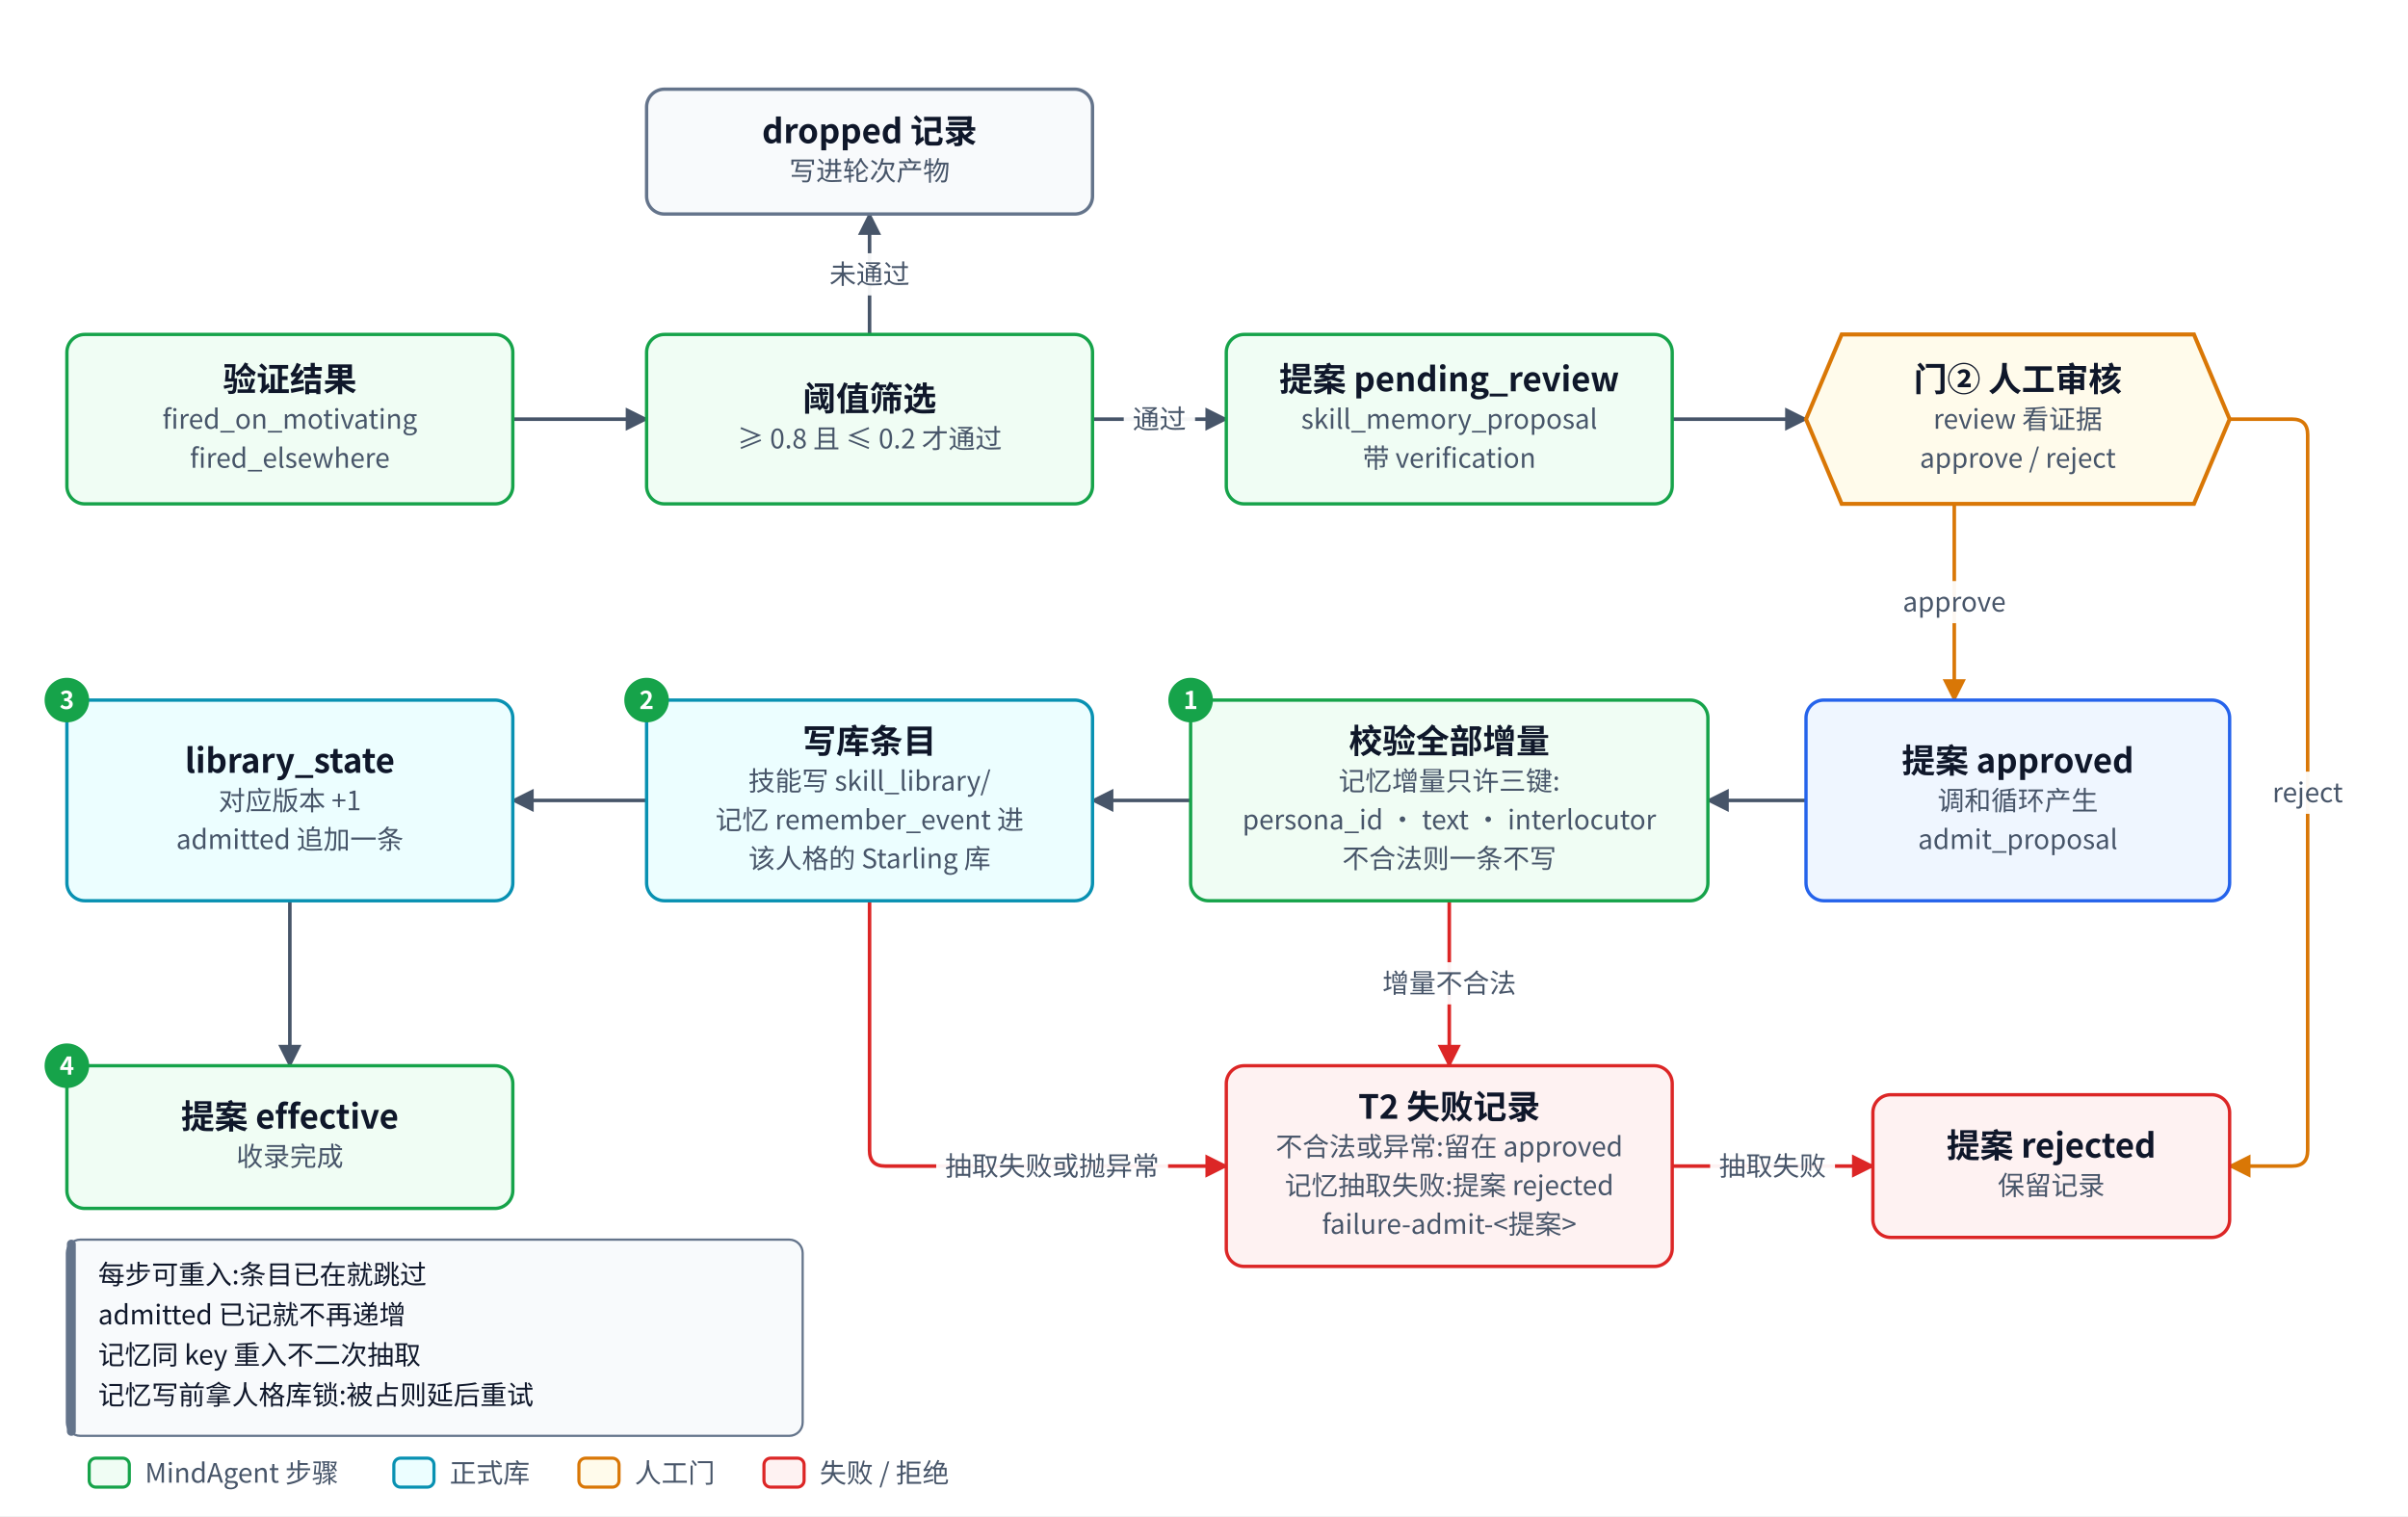
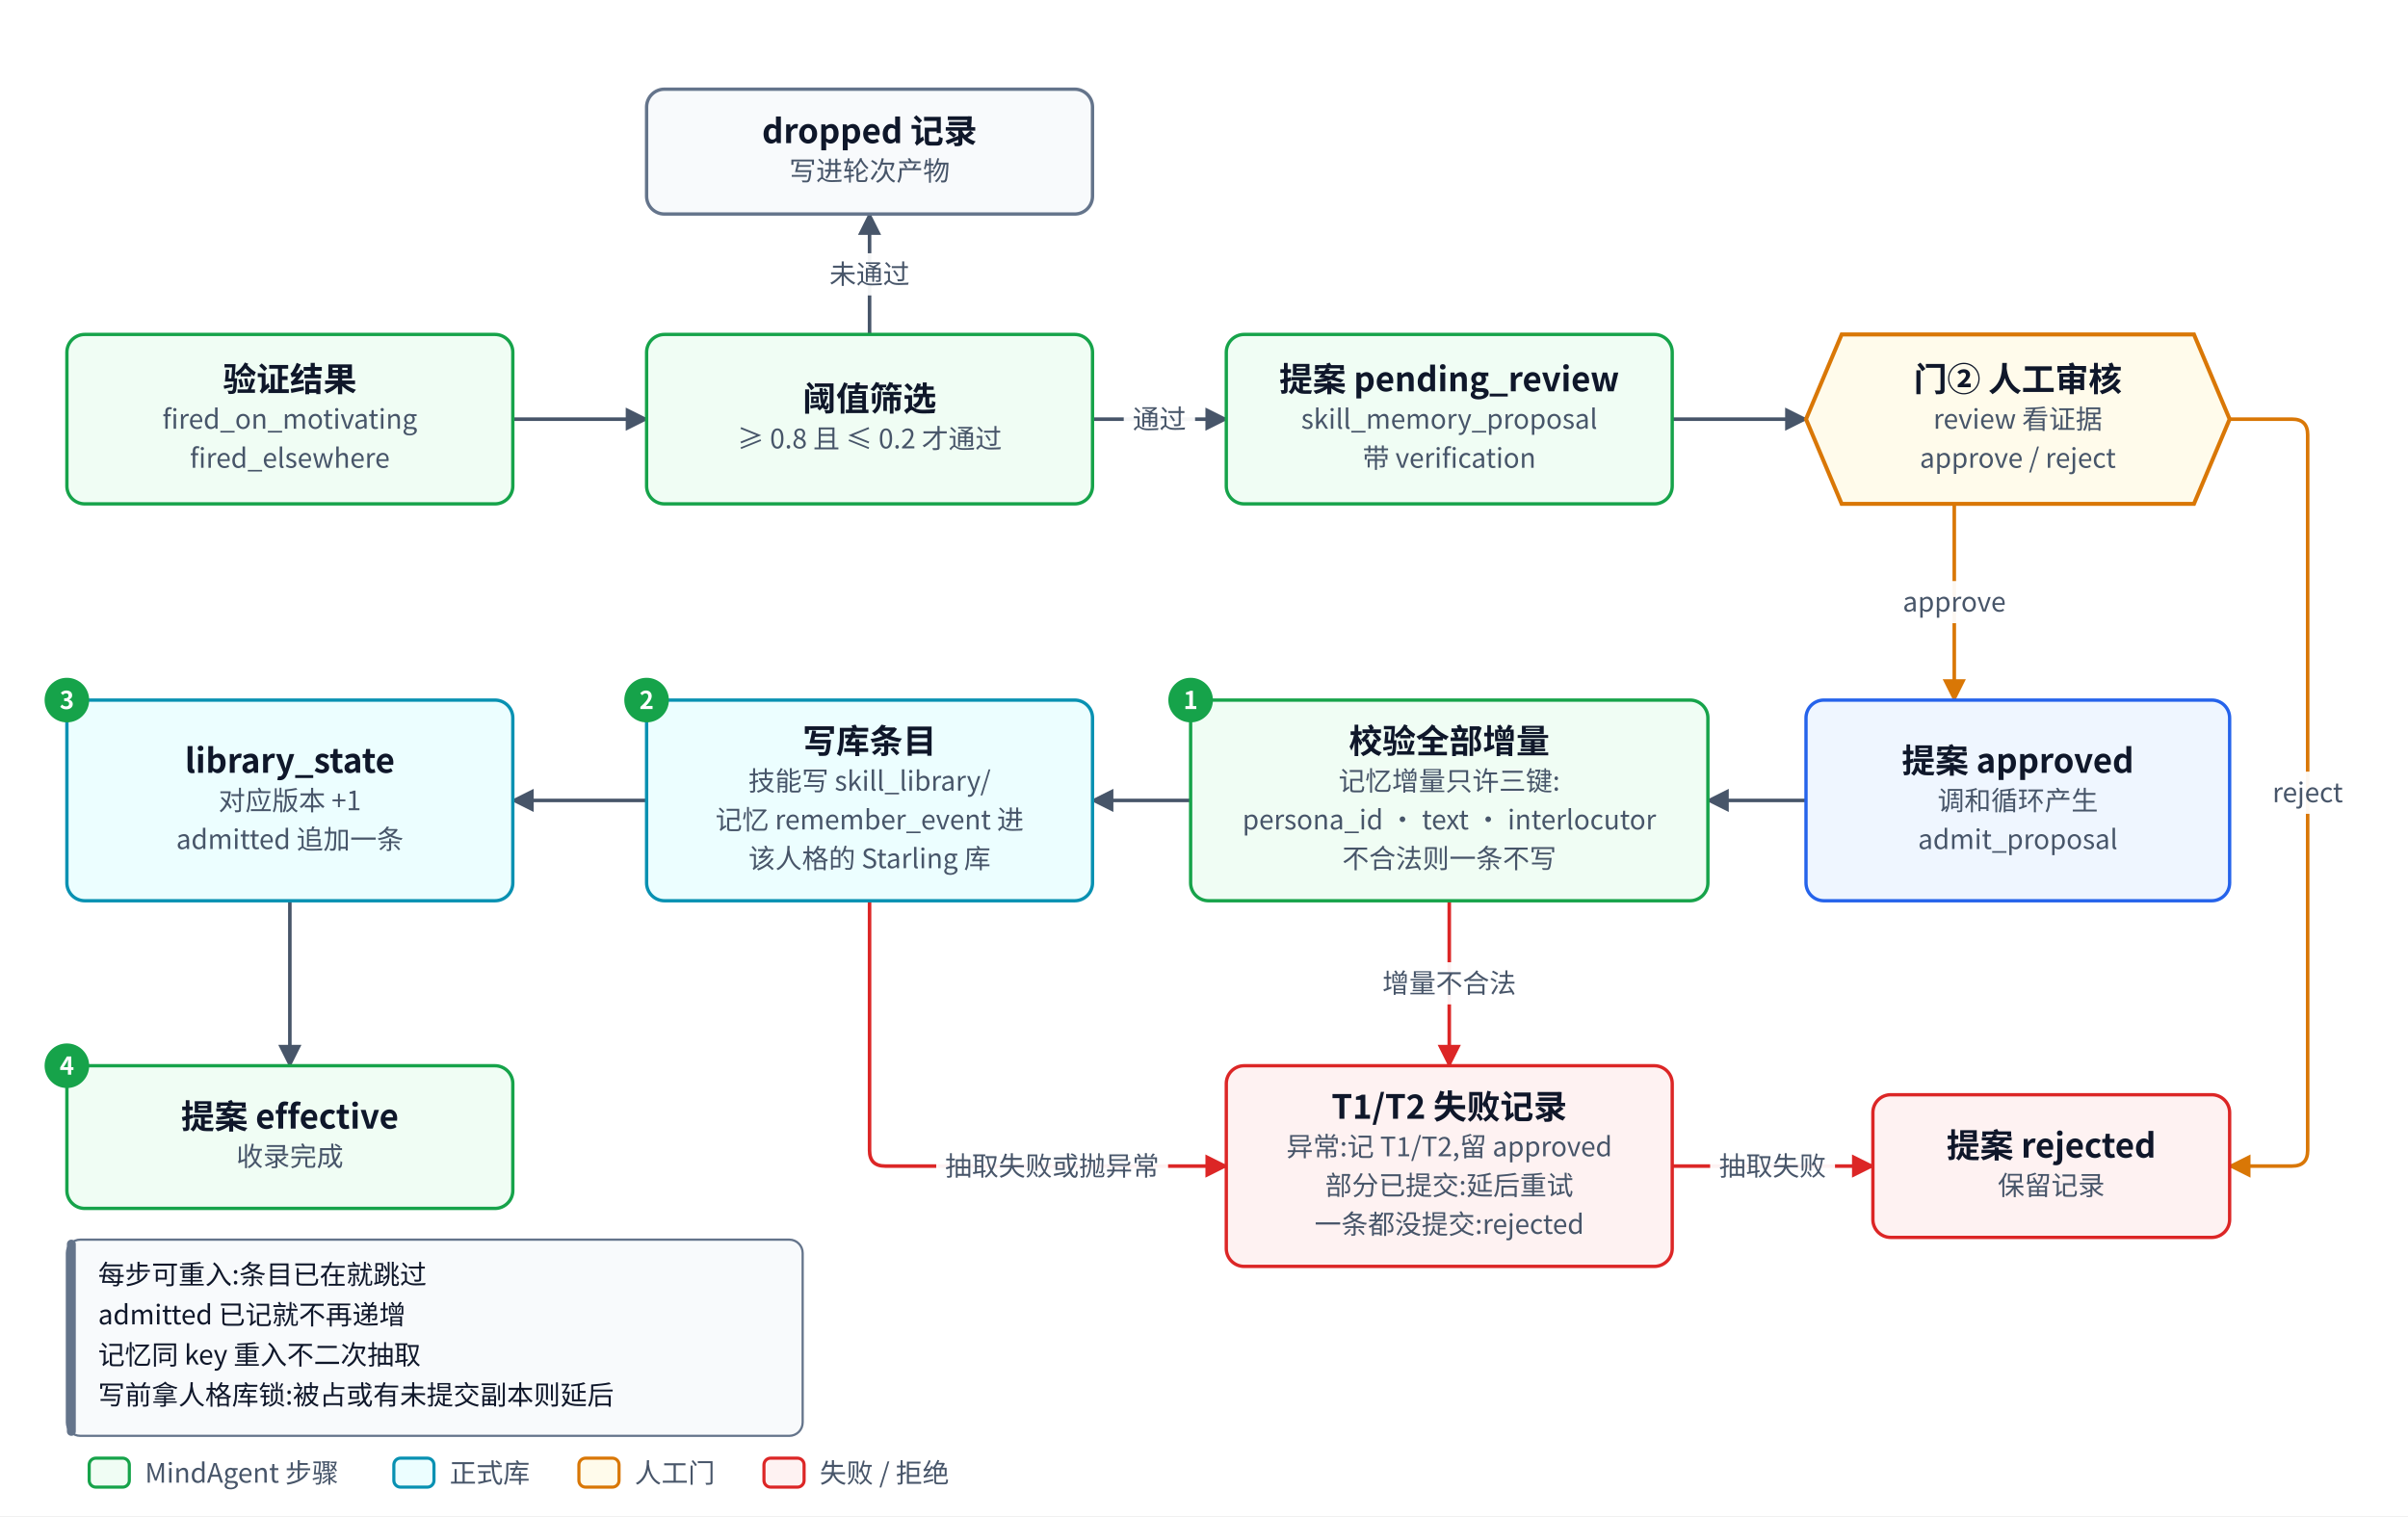
<svg xmlns="http://www.w3.org/2000/svg" viewBox="0 0 1080 680" width="1080" height="680" role="img" aria-labelledby="t d" font-family="-apple-system,BlinkMacSystemFont,'PingFang SC','Hiragino Sans GB','Noto Sans CJK SC','Microsoft YaHei','Segoe UI',Helvetica,Arial,sans-serif">
  <defs>
    <marker id="ah0" viewBox="0 0 10 10" refX="9" refY="5" markerWidth="6.5" markerHeight="6.5" orient="auto-start-reverse">
      <path d="M0,0 L10,5 L0,10 z" fill="#475569" />
    </marker>
    <marker id="ah1" viewBox="0 0 10 10" refX="9" refY="5" markerWidth="6.5" markerHeight="6.5" orient="auto-start-reverse">
      <path d="M0,0 L10,5 L0,10 z" fill="#d97706" />
    </marker>
    <marker id="ah2" viewBox="0 0 10 10" refX="9" refY="5" markerWidth="6.5" markerHeight="6.5" orient="auto-start-reverse">
      <path d="M0,0 L10,5 L0,10 z" fill="#dc2626" />
    </marker>
  </defs>
  <rect width="1080" height="680" fill="#ffffff" />
  <path d="M230.0,188.0 L290.0,188.0" fill="none" stroke="#475569" stroke-width="1.6" stroke-linejoin="round" stroke-linecap="round" marker-end="url(#ah0)" />
  <path d="M490.0,188.0 L550.0,188.0" fill="none" stroke="#475569" stroke-width="1.6" stroke-linejoin="round" stroke-linecap="round" marker-end="url(#ah0)" />
  <path d="M390.0,150.0 L390.0,96.0" fill="none" stroke="#475569" stroke-width="1.6" stroke-linejoin="round" stroke-linecap="round" marker-end="url(#ah0)" />
  <path d="M750.0,188.0 L810.0,188.0" fill="none" stroke="#475569" stroke-width="1.6" stroke-linejoin="round" stroke-linecap="round" marker-end="url(#ah0)" />
  <path d="M876.5,226.0 L876.5,314.0" fill="none" stroke="#d97706" stroke-width="1.6" stroke-linejoin="round" stroke-linecap="round" marker-end="url(#ah1)" />
  <path d="M1000.0,188.0 L1028.0,188.0 Q1035.0,188.0 1035.0,195.0 L1035.0,516.0 Q1035.0,523.0 1028.0,523.0 L1000.0,523.0" fill="none" stroke="#d97706" stroke-width="1.6" stroke-linejoin="round" stroke-linecap="round" marker-end="url(#ah1)" />
  <path d="M810.0,359.0 L766.0,359.0" fill="none" stroke="#475569" stroke-width="1.6" stroke-linejoin="round" stroke-linecap="round" marker-end="url(#ah0)" />
  <path d="M534.0,359.0 L490.0,359.0" fill="none" stroke="#475569" stroke-width="1.6" stroke-linejoin="round" stroke-linecap="round" marker-end="url(#ah0)" />
  <path d="M290.0,359.0 L230.0,359.0" fill="none" stroke="#475569" stroke-width="1.6" stroke-linejoin="round" stroke-linecap="round" marker-end="url(#ah0)" />
  <path d="M130.0,404.0 L130.0,478.0" fill="none" stroke="#475569" stroke-width="1.6" stroke-linejoin="round" stroke-linecap="round" marker-end="url(#ah0)" />
  <path d="M650.0,404.0 L650.0,478.0" fill="none" stroke="#dc2626" stroke-width="1.6" stroke-linejoin="round" stroke-linecap="round" marker-end="url(#ah2)" />
  <path d="M390.0,404.0 L390.0,516.0 Q390.0,523.0 397.0,523.0 L550.0,523.0" fill="none" stroke="#dc2626" stroke-width="1.6" stroke-linejoin="round" stroke-linecap="round" marker-end="url(#ah2)" />
  <path d="M750.0,523.0 L840.0,523.0" fill="none" stroke="#dc2626" stroke-width="1.6" stroke-linejoin="round" stroke-linecap="round" marker-end="url(#ah2)" />
  <rect x="30" y="150" width="200" height="76" rx="8" fill="#f0fdf4" stroke="#16a34a" stroke-width="1.5" />
  <text x="130.0" y="175.5" text-anchor="middle" font-size="15" font-weight="700" fill="#0f172a">验证结果</text>
  <text x="130.0" y="192.3" text-anchor="middle" font-size="12" fill="#475569">fired_on_motivating</text>
  <text x="130.0" y="209.8" text-anchor="middle" font-size="12" fill="#475569">fired_elsewhere</text>
  <rect x="290" y="150" width="200" height="76" rx="8" fill="#f0fdf4" stroke="#16a34a" stroke-width="1.5" />
  <text x="390.0" y="184.2" text-anchor="middle" font-size="15" font-weight="700" fill="#0f172a">阈值筛选</text>
  <text x="390.0" y="201.1" text-anchor="middle" font-size="12" fill="#475569">≥ 0.8 且 ≤ 0.2 才通过</text>
  <rect x="550" y="150" width="200" height="76" rx="8" fill="#f0fdf4" stroke="#16a34a" stroke-width="1.5" />
  <text x="650.0" y="175.5" text-anchor="middle" font-size="15" font-weight="700" fill="#0f172a">提案 pending_review</text>
  <text x="650.0" y="192.3" text-anchor="middle" font-size="12" fill="#475569">skill_memory_proposal</text>
  <text x="650.0" y="209.8" text-anchor="middle" font-size="12" fill="#475569">带 verification</text>
  <polygon points="826.0,150.0 984.0,150.0 1000.0,188.0 984.0,226.0 826.0,226.0 810.0,188.0" fill="#fffbeb" stroke="#d97706" stroke-width="1.8" />
  <text x="905.0" y="175.5" text-anchor="middle" font-size="15" font-weight="700" fill="#0f172a">门② 人工审核</text>
  <text x="905.0" y="192.3" text-anchor="middle" font-size="12" fill="#475569">review 看证据</text>
  <text x="905.0" y="209.8" text-anchor="middle" font-size="12" fill="#475569">approve / reject</text>
  <rect x="290" y="40" width="200" height="56" rx="8" fill="#f8fafc" stroke="#64748b" stroke-width="1.5" />
  <text x="390.0" y="64.2" text-anchor="middle" font-size="15" font-weight="700" fill="#0f172a">dropped 记录</text>
  <text x="390.0" y="81.0" text-anchor="middle" font-size="12" fill="#475569">写进轮次产物</text>
  <rect x="810" y="314" width="190" height="90" rx="8" fill="#eff6ff" stroke="#2563eb" stroke-width="1.5" />
  <text x="905.0" y="346.6" text-anchor="middle" font-size="15" font-weight="700" fill="#0f172a">提案 approved</text>
  <text x="905.0" y="363.4" text-anchor="middle" font-size="12" fill="#475569">调和循环产生</text>
  <text x="905.0" y="380.8" text-anchor="middle" font-size="12" fill="#475569">admit_proposal</text>
  <rect x="534" y="314" width="232" height="90" rx="8" fill="#f0fdf4" stroke="#16a34a" stroke-width="1.5" />
  <text x="650.0" y="337.8" text-anchor="middle" font-size="15" font-weight="700" fill="#0f172a">校验全部增量</text>
  <text x="650.0" y="354.6" text-anchor="middle" font-size="12" fill="#475569">记忆增量只许三键:</text>
  <text x="650.0" y="372.0" text-anchor="middle" font-size="12" fill="#475569">persona_id · text · interlocutor</text>
  <text x="650.0" y="389.4" text-anchor="middle" font-size="12" fill="#475569">不合法则一条不写</text>
  <rect x="290" y="314" width="200" height="90" rx="8" fill="#ecfeff" stroke="#0891b2" stroke-width="1.5" />
  <text x="390.0" y="337.8" text-anchor="middle" font-size="15" font-weight="700" fill="#0f172a">写库条目</text>
  <text x="390.0" y="354.6" text-anchor="middle" font-size="12" fill="#475569">技能写 skill_library/</text>
  <text x="390.0" y="372.0" text-anchor="middle" font-size="12" fill="#475569">记忆 remember_event 进</text>
  <text x="390.0" y="389.4" text-anchor="middle" font-size="12" fill="#475569">该人格的 Starling 库</text>
  <rect x="30" y="314" width="200" height="90" rx="8" fill="#ecfeff" stroke="#0891b2" stroke-width="1.5" />
  <text x="130.0" y="346.6" text-anchor="middle" font-size="15" font-weight="700" fill="#0f172a">library_state</text>
  <text x="130.0" y="363.4" text-anchor="middle" font-size="12" fill="#475569">对应版本 +1</text>
  <text x="130.0" y="380.8" text-anchor="middle" font-size="12" fill="#475569">admitted 追加一条</text>
  <rect x="30" y="478" width="200" height="64" rx="8" fill="#f0fdf4" stroke="#16a34a" stroke-width="1.5" />
  <text x="130.0" y="506.2" text-anchor="middle" font-size="15" font-weight="700" fill="#0f172a">提案 effective</text>
  <text x="130.0" y="523.0" text-anchor="middle" font-size="12" fill="#475569">收录完成</text>
  <rect x="550" y="478" width="200" height="90" rx="8" fill="#fef2f2" stroke="#dc2626" stroke-width="1.5" />
-   <text x="650.0" y="501.8" text-anchor="middle" font-size="15" font-weight="700" fill="#0f172a">T2 失败记录</text>
-   <text x="650.0" y="518.6" text-anchor="middle" font-size="12" fill="#475569">不合法或异常:留在 approved</text>
-   <text x="650.0" y="536.0" text-anchor="middle" font-size="12" fill="#475569">记忆抽取失败:提案 rejected</text>
-   <text x="650.0" y="553.4" text-anchor="middle" font-size="12" fill="#475569">failure-admit-&lt;提案&gt;</text>
+   <text x="650.0" y="501.8" text-anchor="middle" font-size="15" font-weight="700" fill="#0f172a">T1/T2 失败记录</text>
+   <text x="650.0" y="518.6" text-anchor="middle" font-size="12" fill="#475569">异常:记 T1/T2,留 approved</text>
+   <text x="650.0" y="536.0" text-anchor="middle" font-size="12" fill="#475569">部分已提交:延后重试</text>
+   <text x="650.0" y="553.4" text-anchor="middle" font-size="12" fill="#475569">一条都没提交:rejected</text>
  <rect x="840" y="491" width="160" height="64" rx="8" fill="#fef2f2" stroke="#dc2626" stroke-width="1.5" />
  <text x="920.0" y="519.2" text-anchor="middle" font-size="15" font-weight="700" fill="#0f172a">提案 rejected</text>
  <text x="920.0" y="536.0" text-anchor="middle" font-size="12" fill="#475569">保留记录</text>
  <circle cx="534" cy="314" r="10" fill="#16a34a" />
  <text x="534" y="318" text-anchor="middle" font-size="11" font-weight="700" fill="#ffffff">1</text>
  <circle cx="290" cy="314" r="10" fill="#16a34a" />
  <text x="290" y="318" text-anchor="middle" font-size="11" font-weight="700" fill="#ffffff">2</text>
  <circle cx="30" cy="314" r="10" fill="#16a34a" />
  <text x="30" y="318" text-anchor="middle" font-size="11" font-weight="700" fill="#ffffff">3</text>
  <circle cx="30" cy="478" r="10" fill="#16a34a" />
  <text x="30" y="482" text-anchor="middle" font-size="11" font-weight="700" fill="#ffffff">4</text>
  <rect x="30" y="556" width="330" height="88.0" rx="6" fill="#f8fafc" stroke="#64748b" stroke-width="1" />
  <rect x="30" y="556" width="4" height="88.0" rx="2" fill="#64748b" />
  <text x="44" y="576.0" font-size="12" fill="#0f172a">每步可重入:条目已在就跳过</text>
  <text x="44" y="594.0" font-size="12" fill="#0f172a">admitted 已记就不再递增</text>
  <text x="44" y="612.0" font-size="12" fill="#0f172a">记忆同 key 重入不二次抽取</text>
-   <text x="44" y="630.0" font-size="12" fill="#0f172a">记忆写前拿人格库锁:被占则延后重试</text>
+   <text x="44" y="630.0" font-size="12" fill="#0f172a">写前拿人格库锁:被占或有未提交副本则延后</text>
  <rect x="504.0" y="178.6" width="32.0" height="18.9" rx="4" fill="#ffffff" fill-opacity="0.94" />
  <text x="520.0" y="192.3" text-anchor="middle" font-size="12" fill="#475569">通过</text>
  <rect x="368.0" y="113.6" width="44.0" height="18.9" rx="4" fill="#ffffff" fill-opacity="0.94" />
  <text x="390.0" y="127.3" text-anchor="middle" font-size="12" fill="#475569">未通过</text>
  <rect x="848.6" y="260.6" width="55.9" height="18.9" rx="4" fill="#ffffff" fill-opacity="0.94" />
  <text x="876.5" y="274.3" text-anchor="middle" font-size="12" fill="#475569">approve</text>
  <rect x="1013.0" y="346.1" width="44.0" height="18.9" rx="4" fill="#ffffff" fill-opacity="0.94" />
  <text x="1035.0" y="359.8" text-anchor="middle" font-size="12" fill="#475569">reject</text>
  <rect x="616.0" y="431.6" width="68.0" height="18.9" rx="4" fill="#ffffff" fill-opacity="0.94" />
  <text x="650.0" y="445.3" text-anchor="middle" font-size="12" fill="#475569">增量不合法</text>
  <rect x="419.9" y="513.6" width="104.0" height="18.9" rx="4" fill="#ffffff" fill-opacity="0.94" />
  <text x="471.88" y="527.3" text-anchor="middle" font-size="12" fill="#475569">抽取失败或抛异常</text>
  <rect x="767.0" y="513.6" width="56.0" height="18.9" rx="4" fill="#ffffff" fill-opacity="0.94" />
  <text x="795.0" y="527.3" text-anchor="middle" font-size="12" fill="#475569">抽取失败</text>
  <rect x="40" y="654" width="18" height="13" rx="3" fill="#f0fdf4" stroke="#16a34a" stroke-width="1.4" />
  <text x="65" y="665" font-size="12" fill="#475569">MindAgent 步骤</text>
  <rect x="176.64" y="654" width="18" height="13" rx="3" fill="#ecfeff" stroke="#0891b2" stroke-width="1.4" />
  <text x="201.64" y="665" font-size="12" fill="#475569">正式库</text>
  <rect x="259.64" y="654" width="18" height="13" rx="3" fill="#fffbeb" stroke="#d97706" stroke-width="1.4" />
  <text x="284.64" y="665" font-size="12" fill="#475569">人工门</text>
  <rect x="342.64" y="654" width="18" height="13" rx="3" fill="#fef2f2" stroke="#dc2626" stroke-width="1.4" />
  <text x="367.64" y="665" font-size="12" fill="#475569">失败 / 拒绝</text>
</svg>
